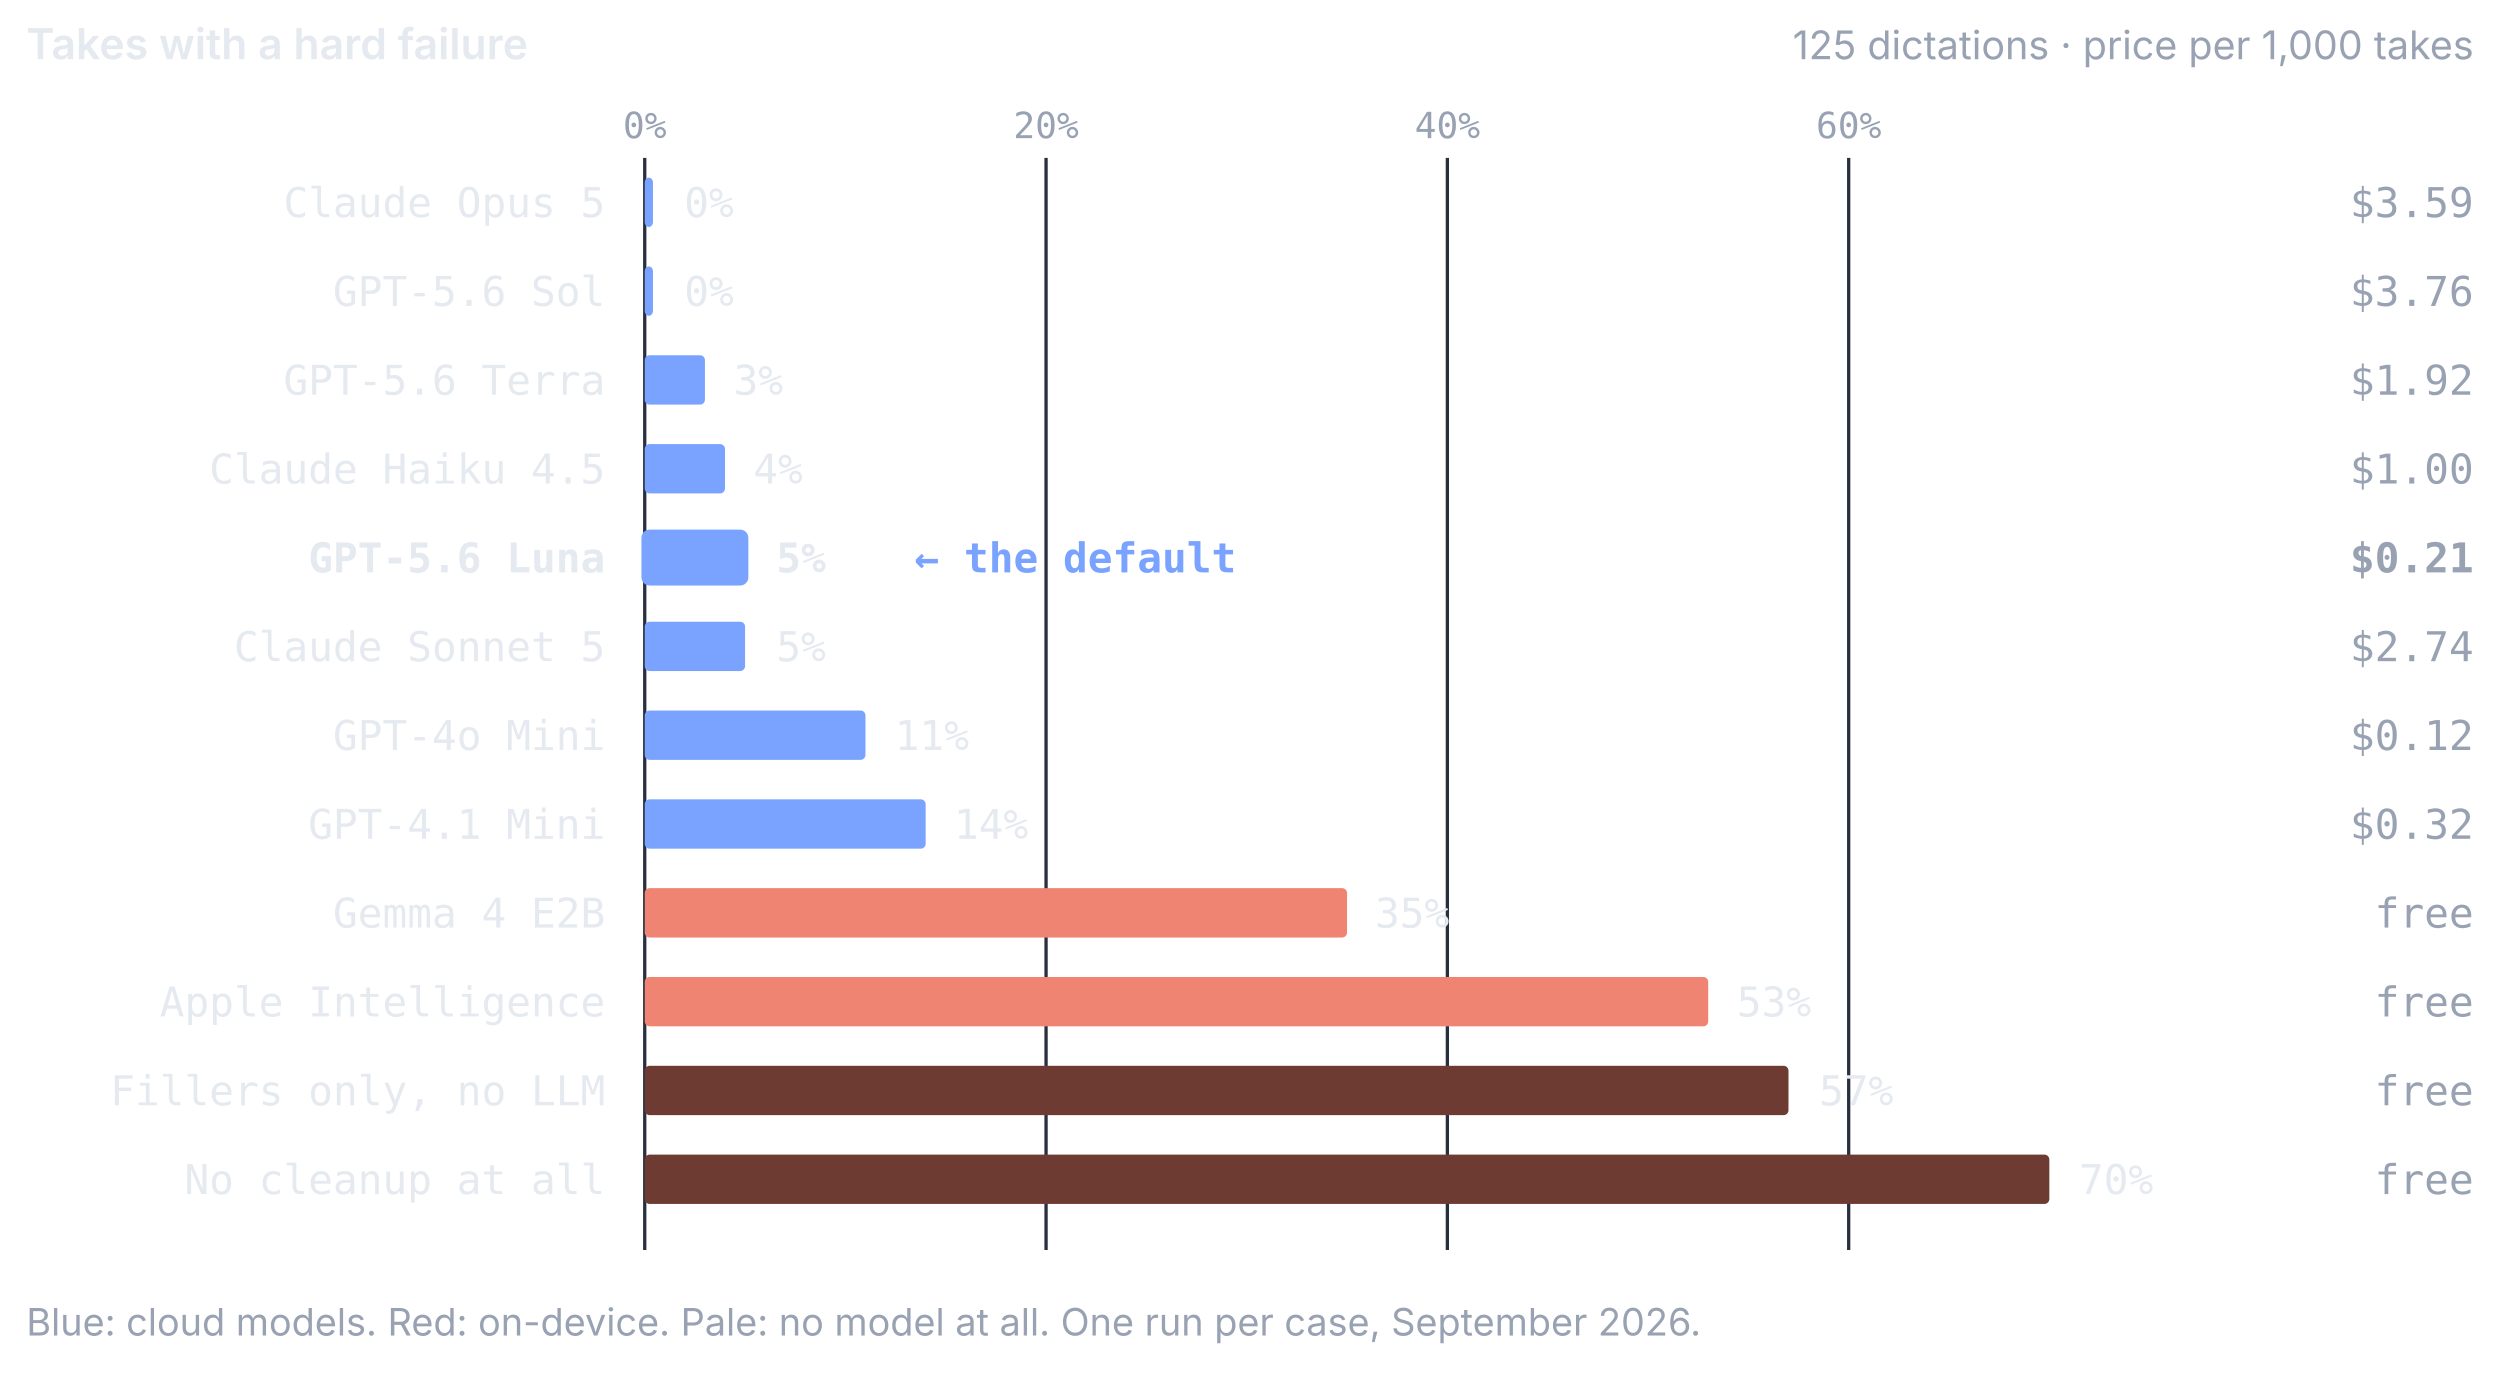
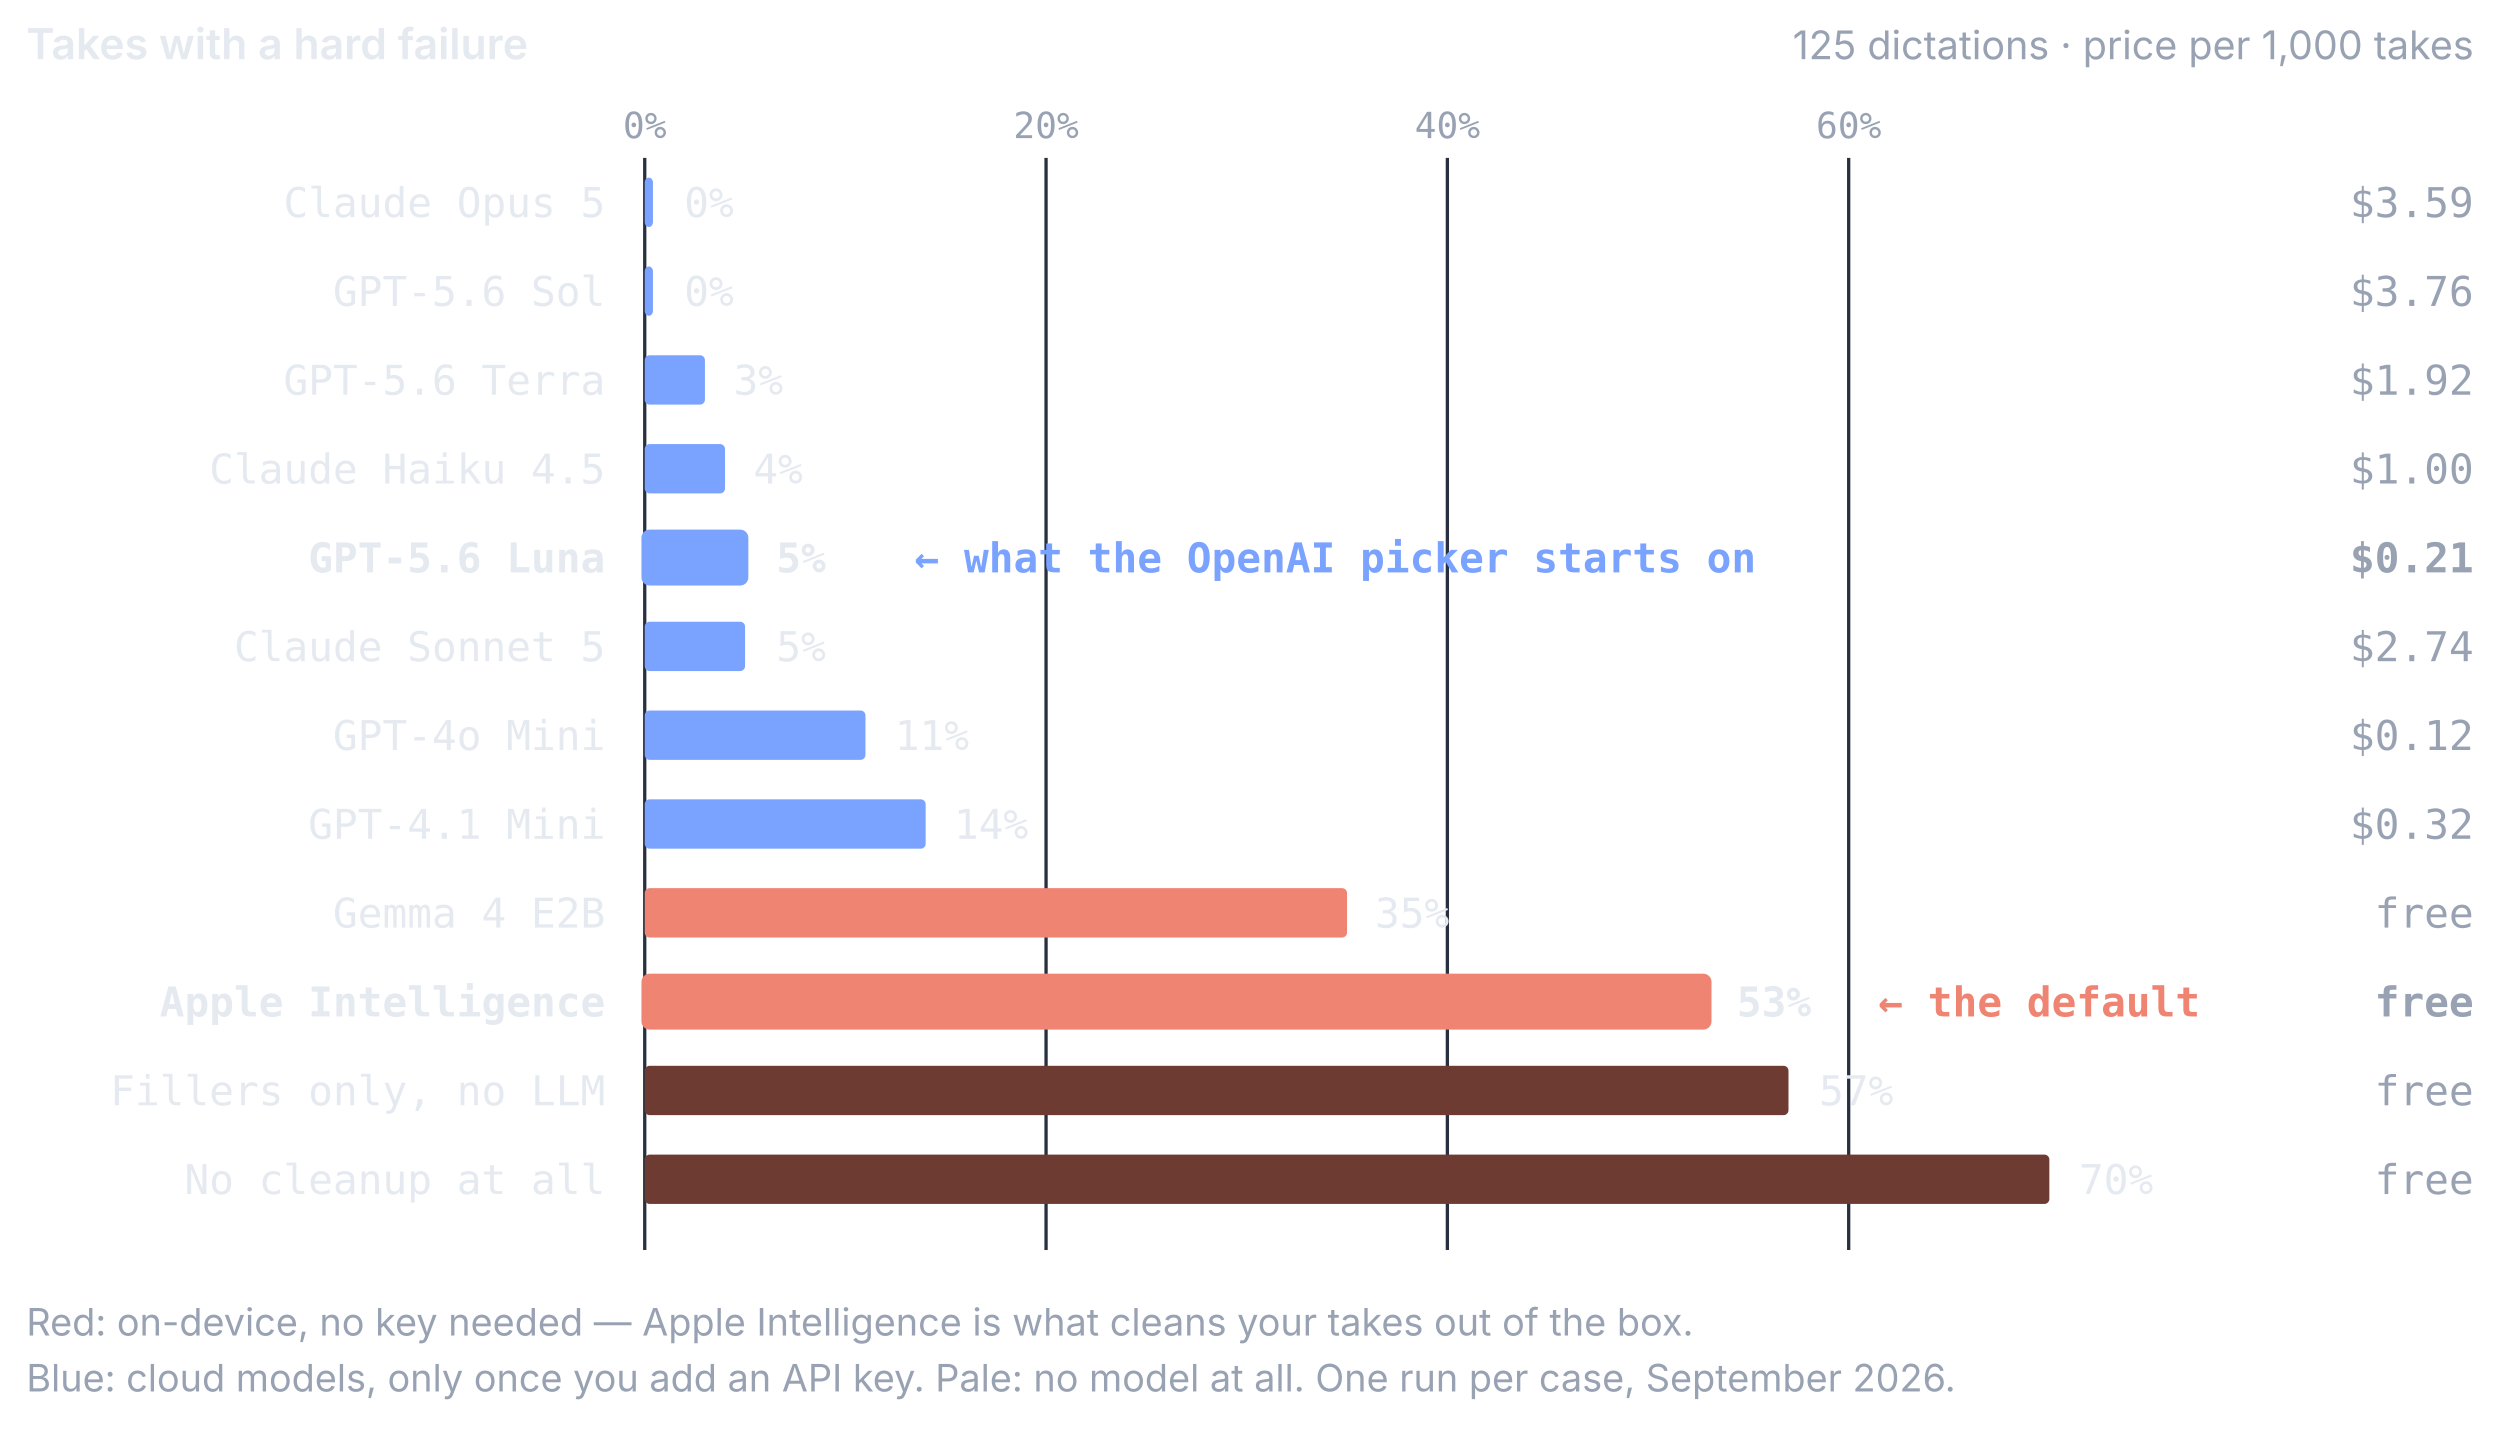
- <svg xmlns="http://www.w3.org/2000/svg" viewBox="0 0 760 420" width="760" height="420" font-family="ui-monospace, SFMono-Regular, Menlo, monospace" font-size="12.5">
+ <svg xmlns="http://www.w3.org/2000/svg" viewBox="0 0 760 436" width="760" height="436" font-family="ui-monospace, SFMono-Regular, Menlo, monospace" font-size="12.5">
  <text x="8" y="18" fill="#E5E9F0" font-family="system-ui, -apple-system, sans-serif" font-size="13" font-weight="600">Takes with a hard failure</text>
  <text x="752" y="18" text-anchor="end" fill="#98A2B3" font-family="system-ui, -apple-system, sans-serif" font-size="12">125 dictations · price per 1,000 takes</text>
  <line x1="196" y1="48" x2="196" y2="380" stroke="#283040" stroke-width="1" />
  <text x="196" y="42" text-anchor="middle" fill="#98A2B3" font-size="11">0%</text>
  <line x1="318" y1="48" x2="318" y2="380" stroke="#283040" stroke-width="1" />
  <text x="318" y="42" text-anchor="middle" fill="#98A2B3" font-size="11">20%</text>
  <line x1="440" y1="48" x2="440" y2="380" stroke="#283040" stroke-width="1" />
  <text x="440" y="42" text-anchor="middle" fill="#98A2B3" font-size="11">40%</text>
  <line x1="562" y1="48" x2="562" y2="380" stroke="#283040" stroke-width="1" />
  <text x="562" y="42" text-anchor="middle" fill="#98A2B3" font-size="11">60%</text>
  <text x="184" y="66" text-anchor="end" fill="#E5E9F0">Claude Opus 5</text>
  <rect x="196" y="54" width="2.5" height="15" rx="1.5" fill="#7AA2FF" />
  <text x="208" y="66" fill="#E5E9F0">0%</text>
  <text x="752" y="66" text-anchor="end" fill="#98A2B3">$3.59</text>
  <text x="184" y="93" text-anchor="end" fill="#E5E9F0">GPT-5.6 Sol</text>
  <rect x="196" y="81" width="2.5" height="15" rx="1.5" fill="#7AA2FF" />
  <text x="208" y="93" fill="#E5E9F0">0%</text>
  <text x="752" y="93" text-anchor="end" fill="#98A2B3">$3.76</text>
  <text x="184" y="120" text-anchor="end" fill="#E5E9F0">GPT-5.6 Terra</text>
  <rect x="196" y="108" width="18.3" height="15" rx="1.5" fill="#7AA2FF" />
  <text x="223" y="120" fill="#E5E9F0">3%</text>
  <text x="752" y="120" text-anchor="end" fill="#98A2B3">$1.92</text>
  <text x="184" y="147" text-anchor="end" fill="#E5E9F0">Claude Haiku 4.5</text>
  <rect x="196" y="135" width="24.4" height="15" rx="1.5" fill="#7AA2FF" />
  <text x="229" y="147" fill="#E5E9F0">4%</text>
  <text x="752" y="147" text-anchor="end" fill="#98A2B3">$1.00</text>
  <text x="184" y="174" text-anchor="end" fill="#E5E9F0" font-weight="700">GPT-5.6 Luna</text>
  <rect x="196" y="162" width="30.5" height="15" rx="1.5" fill="#7AA2FF" stroke="#7AA2FF" stroke-width="2" />
  <text x="236" y="174" fill="#E5E9F0" font-weight="700">5%</text>
  <text x="752" y="174" text-anchor="end" fill="#98A2B3" font-weight="700">$0.21</text>
-   <text x="278" y="174" fill="#7AA2FF" font-weight="700">← the default</text>
+   <text x="278" y="174" fill="#7AA2FF" font-weight="700">← what the OpenAI picker starts on</text>
  <text x="184" y="201" text-anchor="end" fill="#E5E9F0">Claude Sonnet 5</text>
  <rect x="196" y="189" width="30.5" height="15" rx="1.5" fill="#7AA2FF" />
  <text x="236" y="201" fill="#E5E9F0">5%</text>
  <text x="752" y="201" text-anchor="end" fill="#98A2B3">$2.74</text>
  <text x="184" y="228" text-anchor="end" fill="#E5E9F0">GPT-4o Mini</text>
  <rect x="196" y="216" width="67.1" height="15" rx="1.5" fill="#7AA2FF" />
  <text x="272" y="228" fill="#E5E9F0">11%</text>
  <text x="752" y="228" text-anchor="end" fill="#98A2B3">$0.12</text>
  <text x="184" y="255" text-anchor="end" fill="#E5E9F0">GPT-4.1 Mini</text>
  <rect x="196" y="243" width="85.4" height="15" rx="1.5" fill="#7AA2FF" />
  <text x="290" y="255" fill="#E5E9F0">14%</text>
  <text x="752" y="255" text-anchor="end" fill="#98A2B3">$0.32</text>
  <text x="184" y="282" text-anchor="end" fill="#E5E9F0">Gemma 4 E2B</text>
  <rect x="196" y="270" width="213.5" height="15" rx="1.5" fill="#F08472" />
  <text x="418" y="282" fill="#E5E9F0">35%</text>
  <text x="752" y="282" text-anchor="end" fill="#98A2B3">free</text>
-   <text x="184" y="309" text-anchor="end" fill="#E5E9F0">Apple Intelligence</text>
-   <rect x="196" y="297" width="323.3" height="15" rx="1.5" fill="#F08472" />
-   <text x="528" y="309" fill="#E5E9F0">53%</text>
-   <text x="752" y="309" text-anchor="end" fill="#98A2B3">free</text>
+   <text x="184" y="309" text-anchor="end" fill="#E5E9F0" font-weight="700">Apple Intelligence</text>
+   <rect x="196" y="297" width="323.3" height="15" rx="1.5" fill="#F08472" stroke="#F08472" stroke-width="2" />
+   <text x="528" y="309" fill="#E5E9F0" font-weight="700">53%</text>
+   <text x="752" y="309" text-anchor="end" fill="#98A2B3" font-weight="700">free</text>
+   <text x="571" y="309" fill="#F08472" font-weight="700">← the default</text>
  <text x="184" y="336" text-anchor="end" fill="#E5E9F0">Fillers only, no LLM</text>
  <rect x="196" y="324" width="347.7" height="15" rx="1.5" fill="#6E3B33" />
  <text x="553" y="336" fill="#E5E9F0">57%</text>
  <text x="752" y="336" text-anchor="end" fill="#98A2B3">free</text>
  <text x="184" y="363" text-anchor="end" fill="#E5E9F0">No cleanup at all</text>
  <rect x="196" y="351" width="427.0" height="15" rx="1.5" fill="#6E3B33" />
  <text x="632" y="363" fill="#E5E9F0">70%</text>
  <text x="752" y="363" text-anchor="end" fill="#98A2B3">free</text>
-   <text x="8" y="406" fill="#98A2B3" font-family="system-ui, -apple-system, sans-serif" font-size="11.5">Blue: cloud models. Red: on-device. Pale: no model at all. One run per case, September 2026.</text>
+   <text x="8" y="406" fill="#98A2B3" font-family="system-ui, -apple-system, sans-serif" font-size="11.5">Red: on-device, no key needed — Apple Intelligence is what cleans your takes out of the box.</text>
+   <text x="8" y="423" fill="#98A2B3" font-family="system-ui, -apple-system, sans-serif" font-size="11.5">Blue: cloud models, only once you add an API key. Pale: no model at all. One run per case, September 2026.</text>
</svg>
